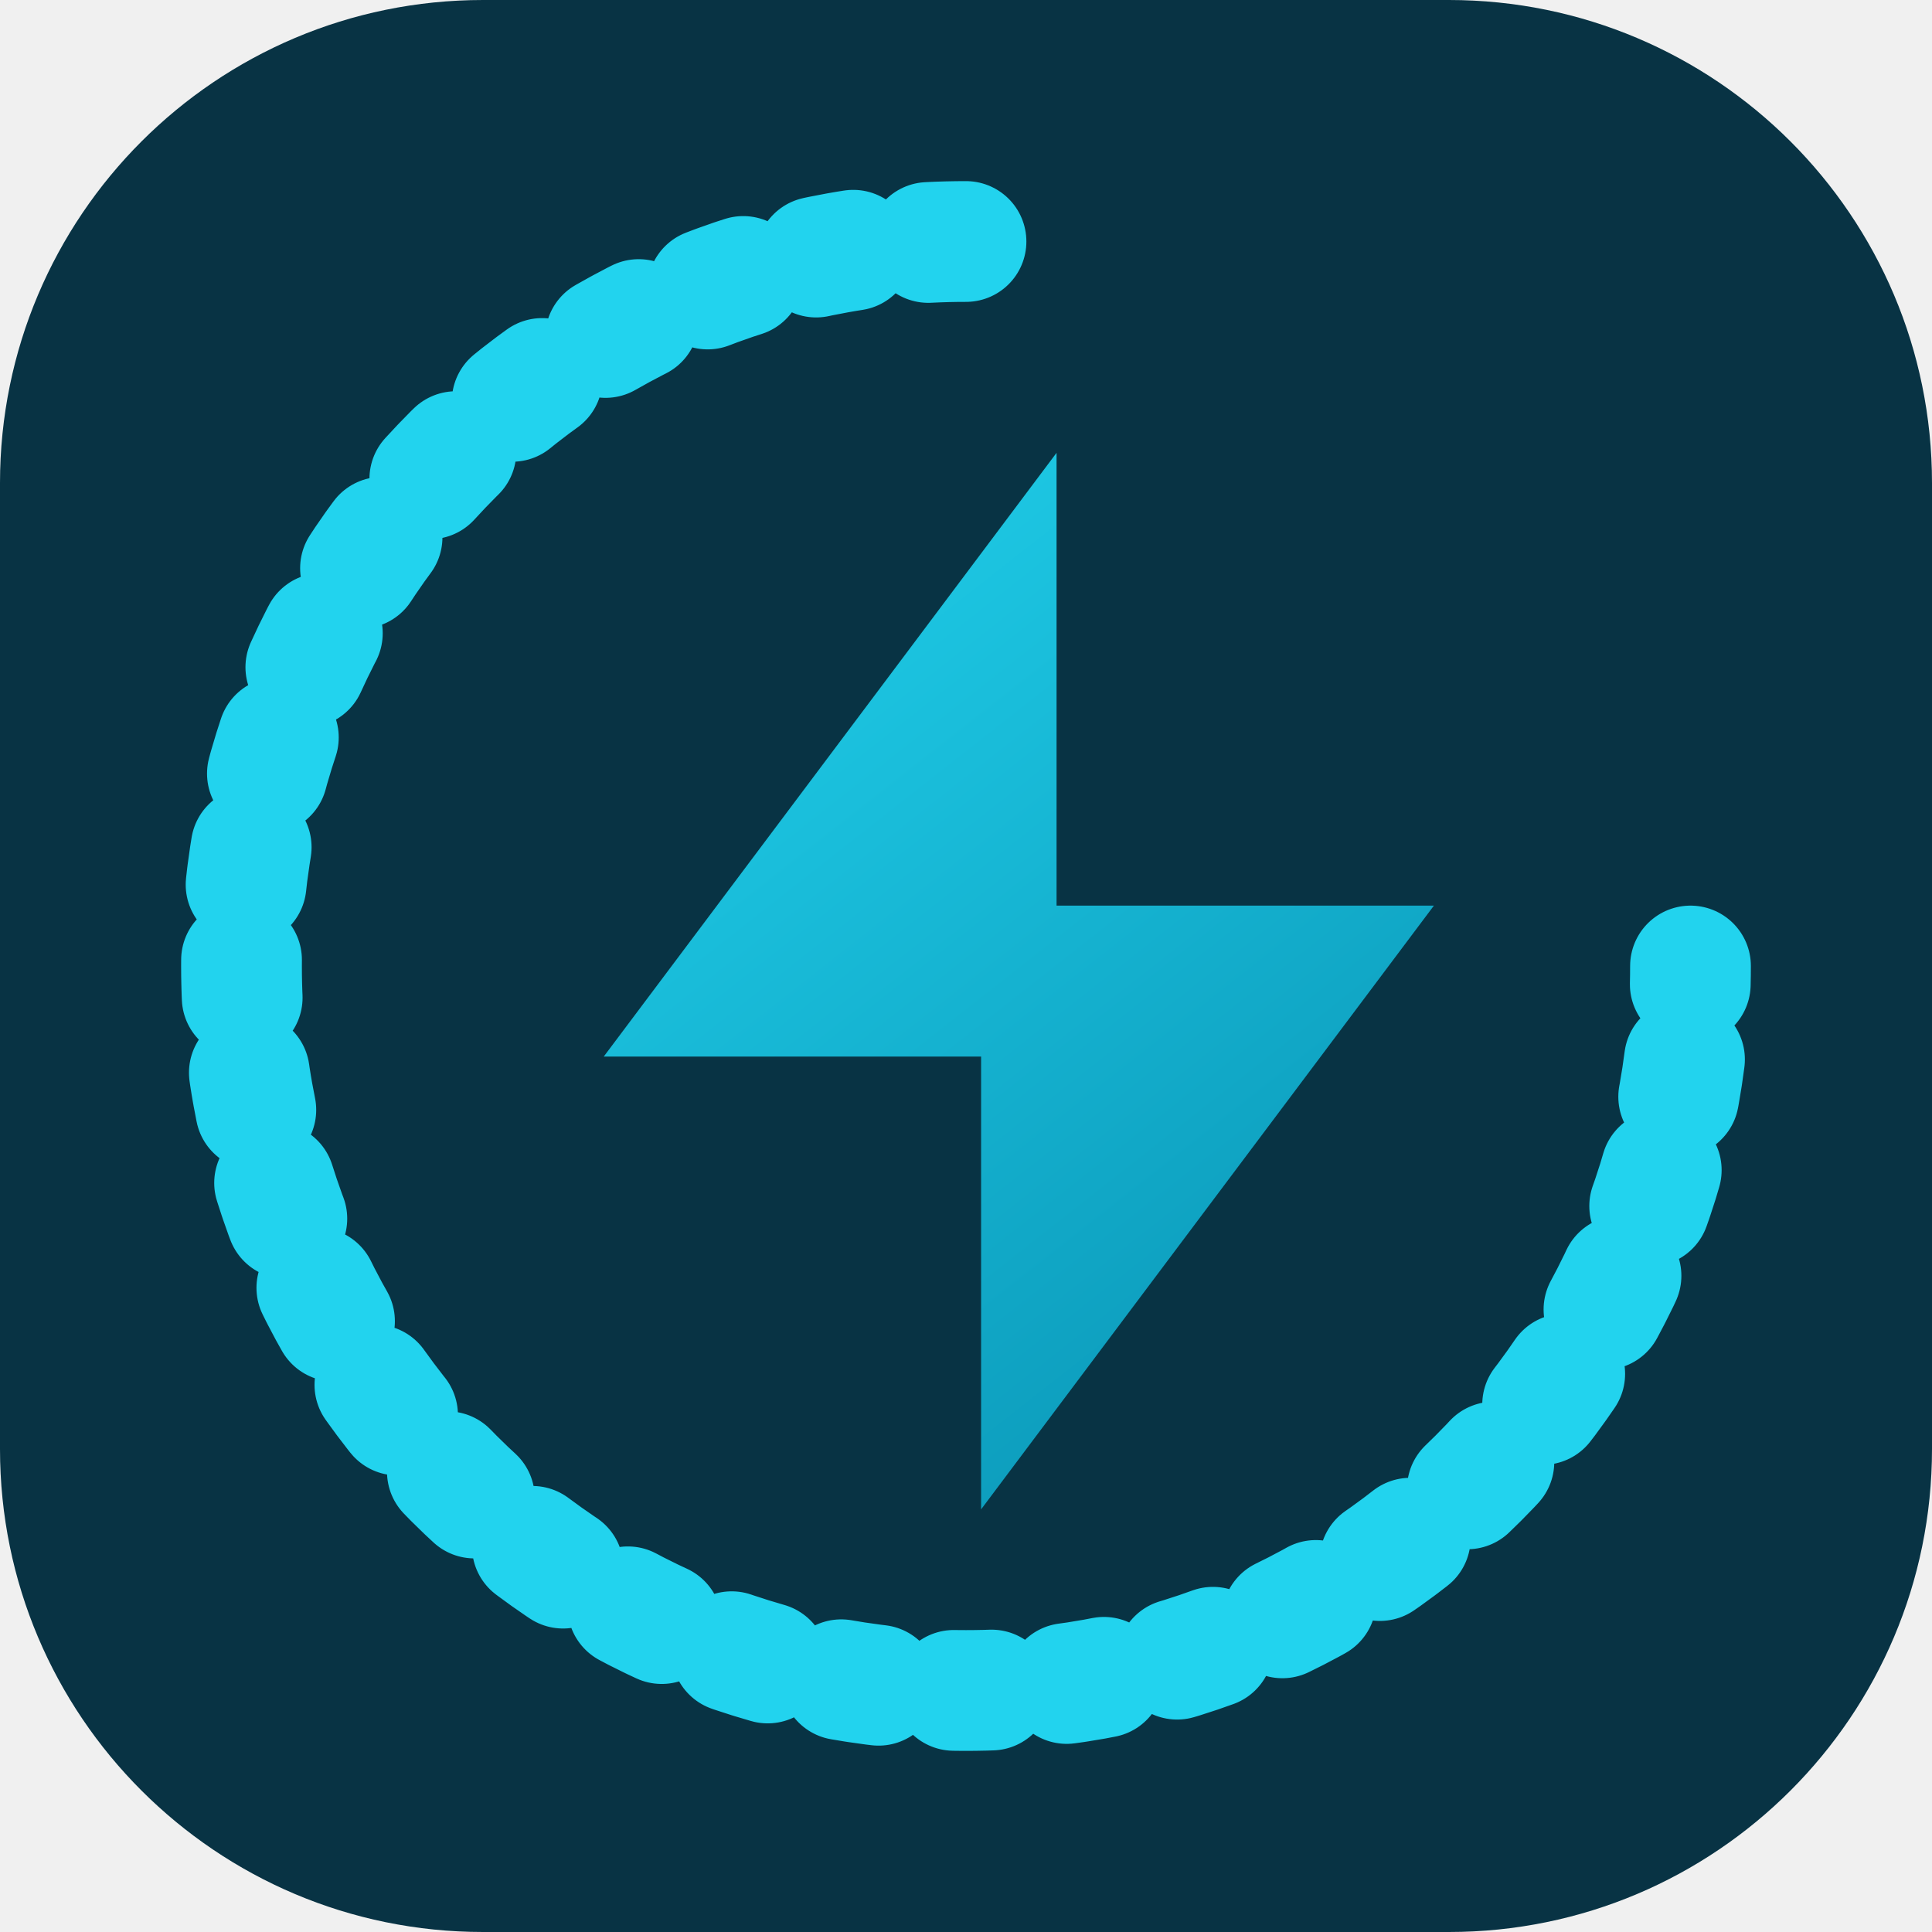
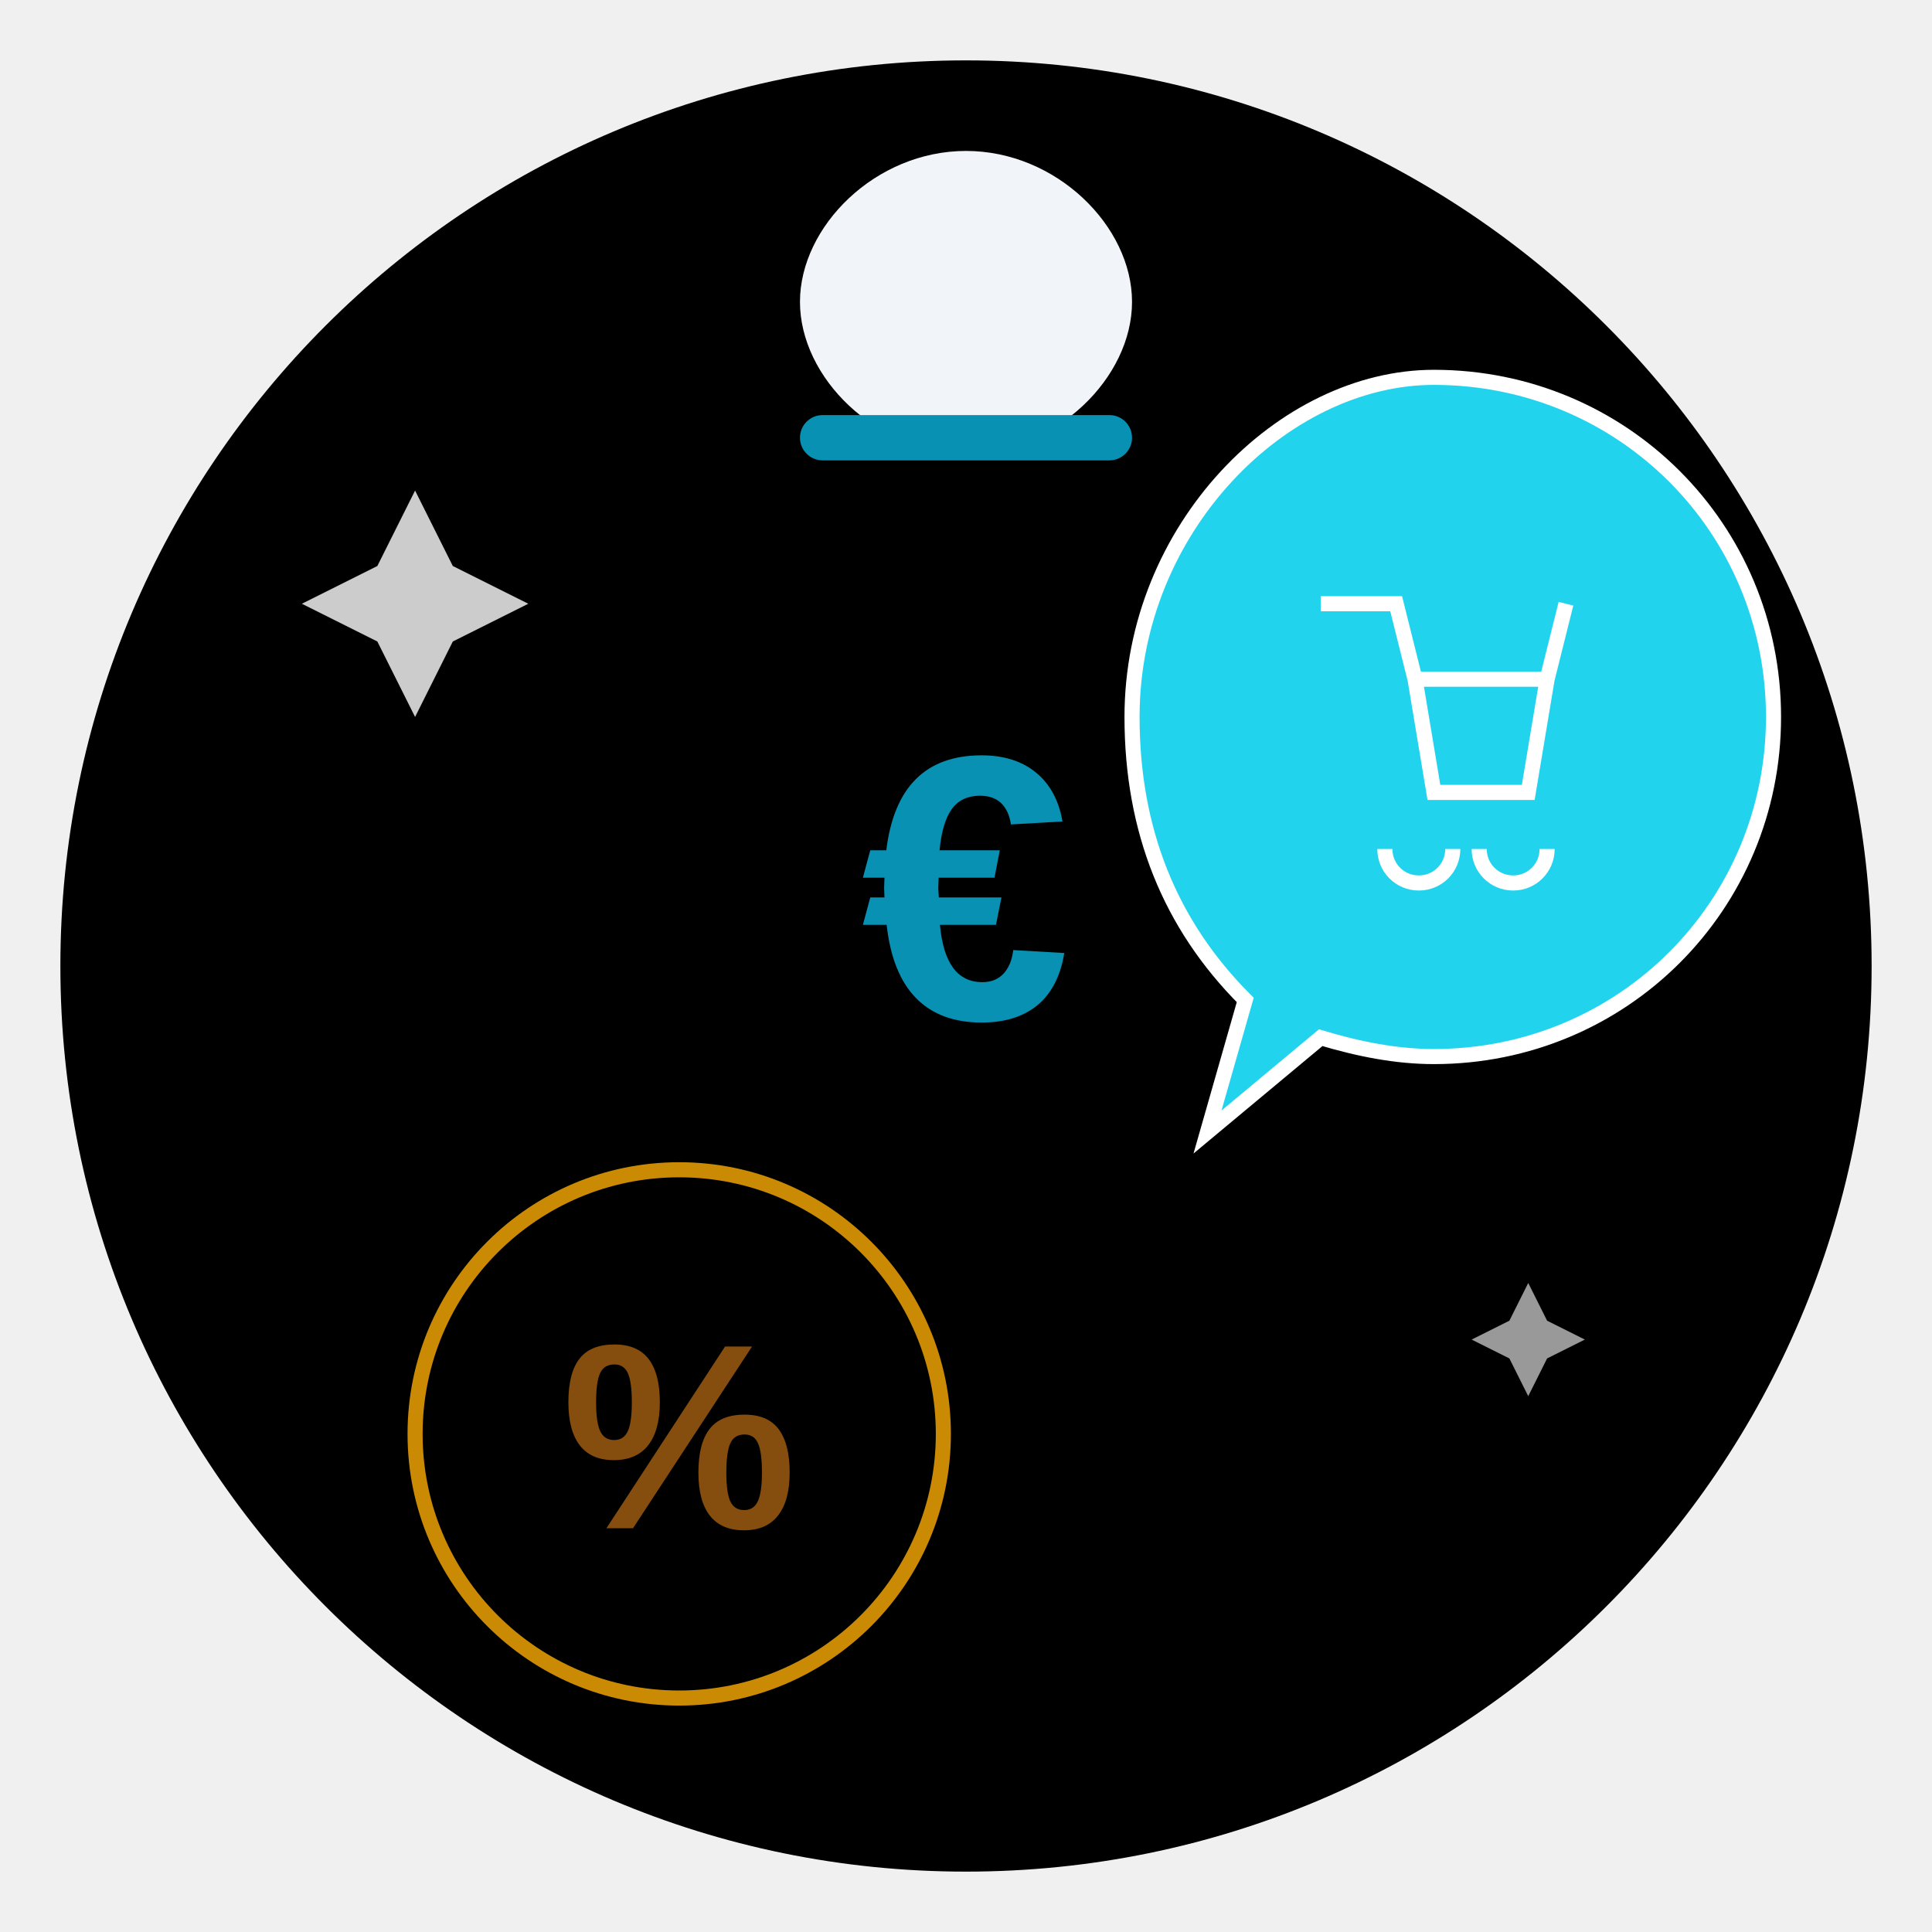
<svg xmlns="http://www.w3.org/2000/svg" width="512" height="512" viewBox="0 0 512 512" fill="none">
-   <rect width="512" height="512" rx="128" fill="#083344" />
-   <path d="M256 64C150 64 64 150 64 256C64 362 150 448 256 448C362 448 448 362 448 256" stroke="#22D3EE" stroke-width="32" stroke-linecap="round" stroke-dasharray="10 20" />
-   <path d="M280 120L160 280H260V400L380 240H280V120Z" fill="url(#p0)" />
  <defs>
-     <linearGradient id="p0" x1="160" y1="120" x2="380" y2="400" gradientUnits="userSpaceOnUse">
-       <stop stop-color="#22D3EE" />
-       <stop offset="1" stop-color="#0891B2" />
+     <linearGradient id="bg_grad" x1="0" y1="0" x2="512" y2="512" gradientUnits="userSpaceOnUse">
+       <stop stopColor="#06B6D4" />
+       <stop offset="1" stopColor="#0891B2" />
+     </linearGradient>
+     <linearGradient id="bag_grad" x1="256" y1="100" x2="256" y2="400" gradientUnits="userSpaceOnUse">
+       <stop stopColor="#FFFFFF" />
+       <stop offset="1" stopColor="#E2E8F0" />
+     </linearGradient>
+     <linearGradient id="coin_grad" x1="150" y1="350" x2="250" y2="450" gradientUnits="userSpaceOnUse">
+       <stop stopColor="#FDE047" />
+       <stop offset="1" stopColor="#EAB308" />
    </linearGradient>
  </defs>
+   <circle cx="256" cy="256" r="240" fill="url(#bg_grad)" />
+   <path d="M256 120C200 120 160 160 160 220C160 280 180 380 256 380C332 380 352 280 352 220C352 160 312 120 256 120Z" fill="url(#bag_grad)" />
+   <path d="M256 120C280 120 300 100 300 80C300 60 280 40 256 40C232 40 212 60 212 80C212 100 232 120 256 120Z" fill="#F1F5F9" />
+   <rect x="212" y="110" width="88" height="12" rx="6" fill="#0891B2" />
+   <text x="256" y="270" font-family="Arial" font-size="100" font-weight="bold" fill="#0891B2" text-anchor="middle">€</text>
+   <circle cx="180" cy="380" r="70" fill="url(#coin_grad)" stroke="#CA8A04" stroke-width="4" />
+   <text x="180" y="405" font-family="Arial" font-size="70" font-weight="bold" fill="#854D0E" text-anchor="middle">%</text>
+   <path d="M380 100C430 100 470 140 470 190C470 240 430 280 380 280C370 280 360 278 350 275L320 300L330 265C310 245 300 220 300 190C300 140 340 100 380 100Z" fill="#22D3EE" stroke="white" stroke-width="4" />
+   <path d="M350 160H370L375 180H410L415 160M375 180L380 210H405L410 180M385 225C385 230 381 234 376 234C371 234 367 230 367 225M410 225C410 230 406 234 401 234C396 234 392 230 392 225" stroke="white" stroke-width="4" fill="none" />
+   <path d="M100 150L110 130L120 150L140 160L120 170L110 190L100 170L80 160Z" fill="white" opacity="0.8" />
+   <path d="M400 350L405 340L410 350L420 355L410 360L405 370L400 360L390 355Z" fill="white" opacity="0.6" />
</svg>
